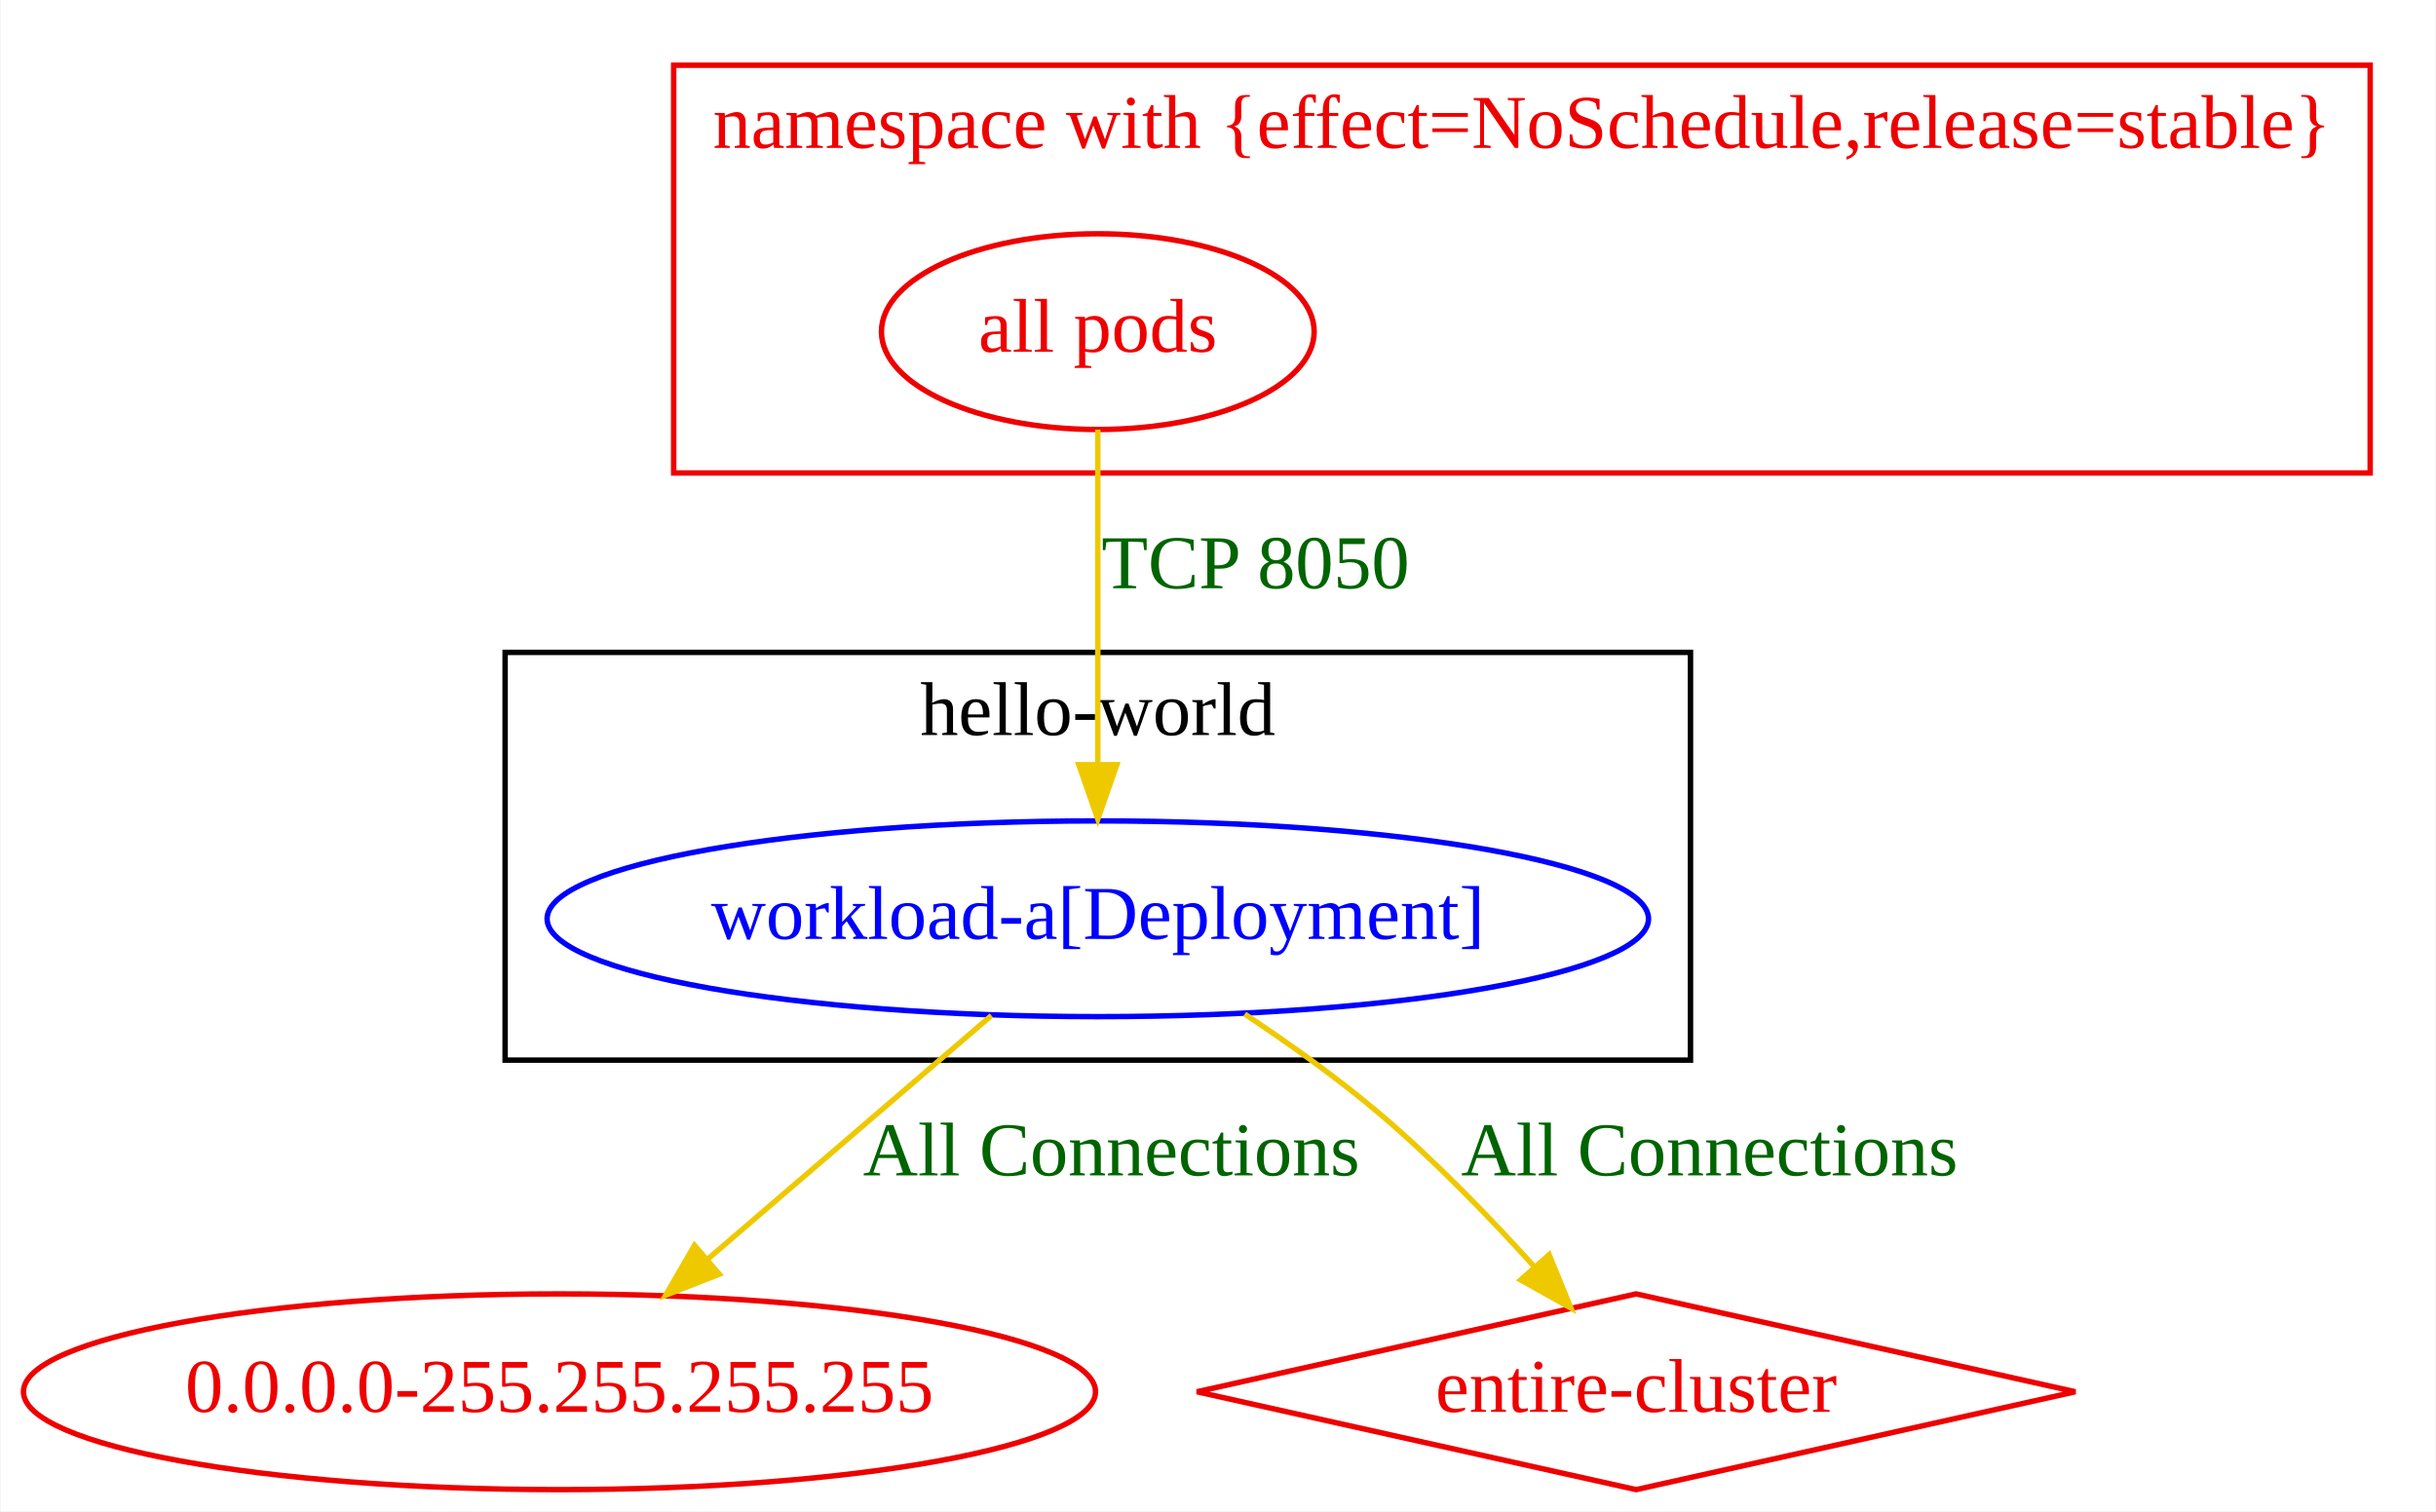
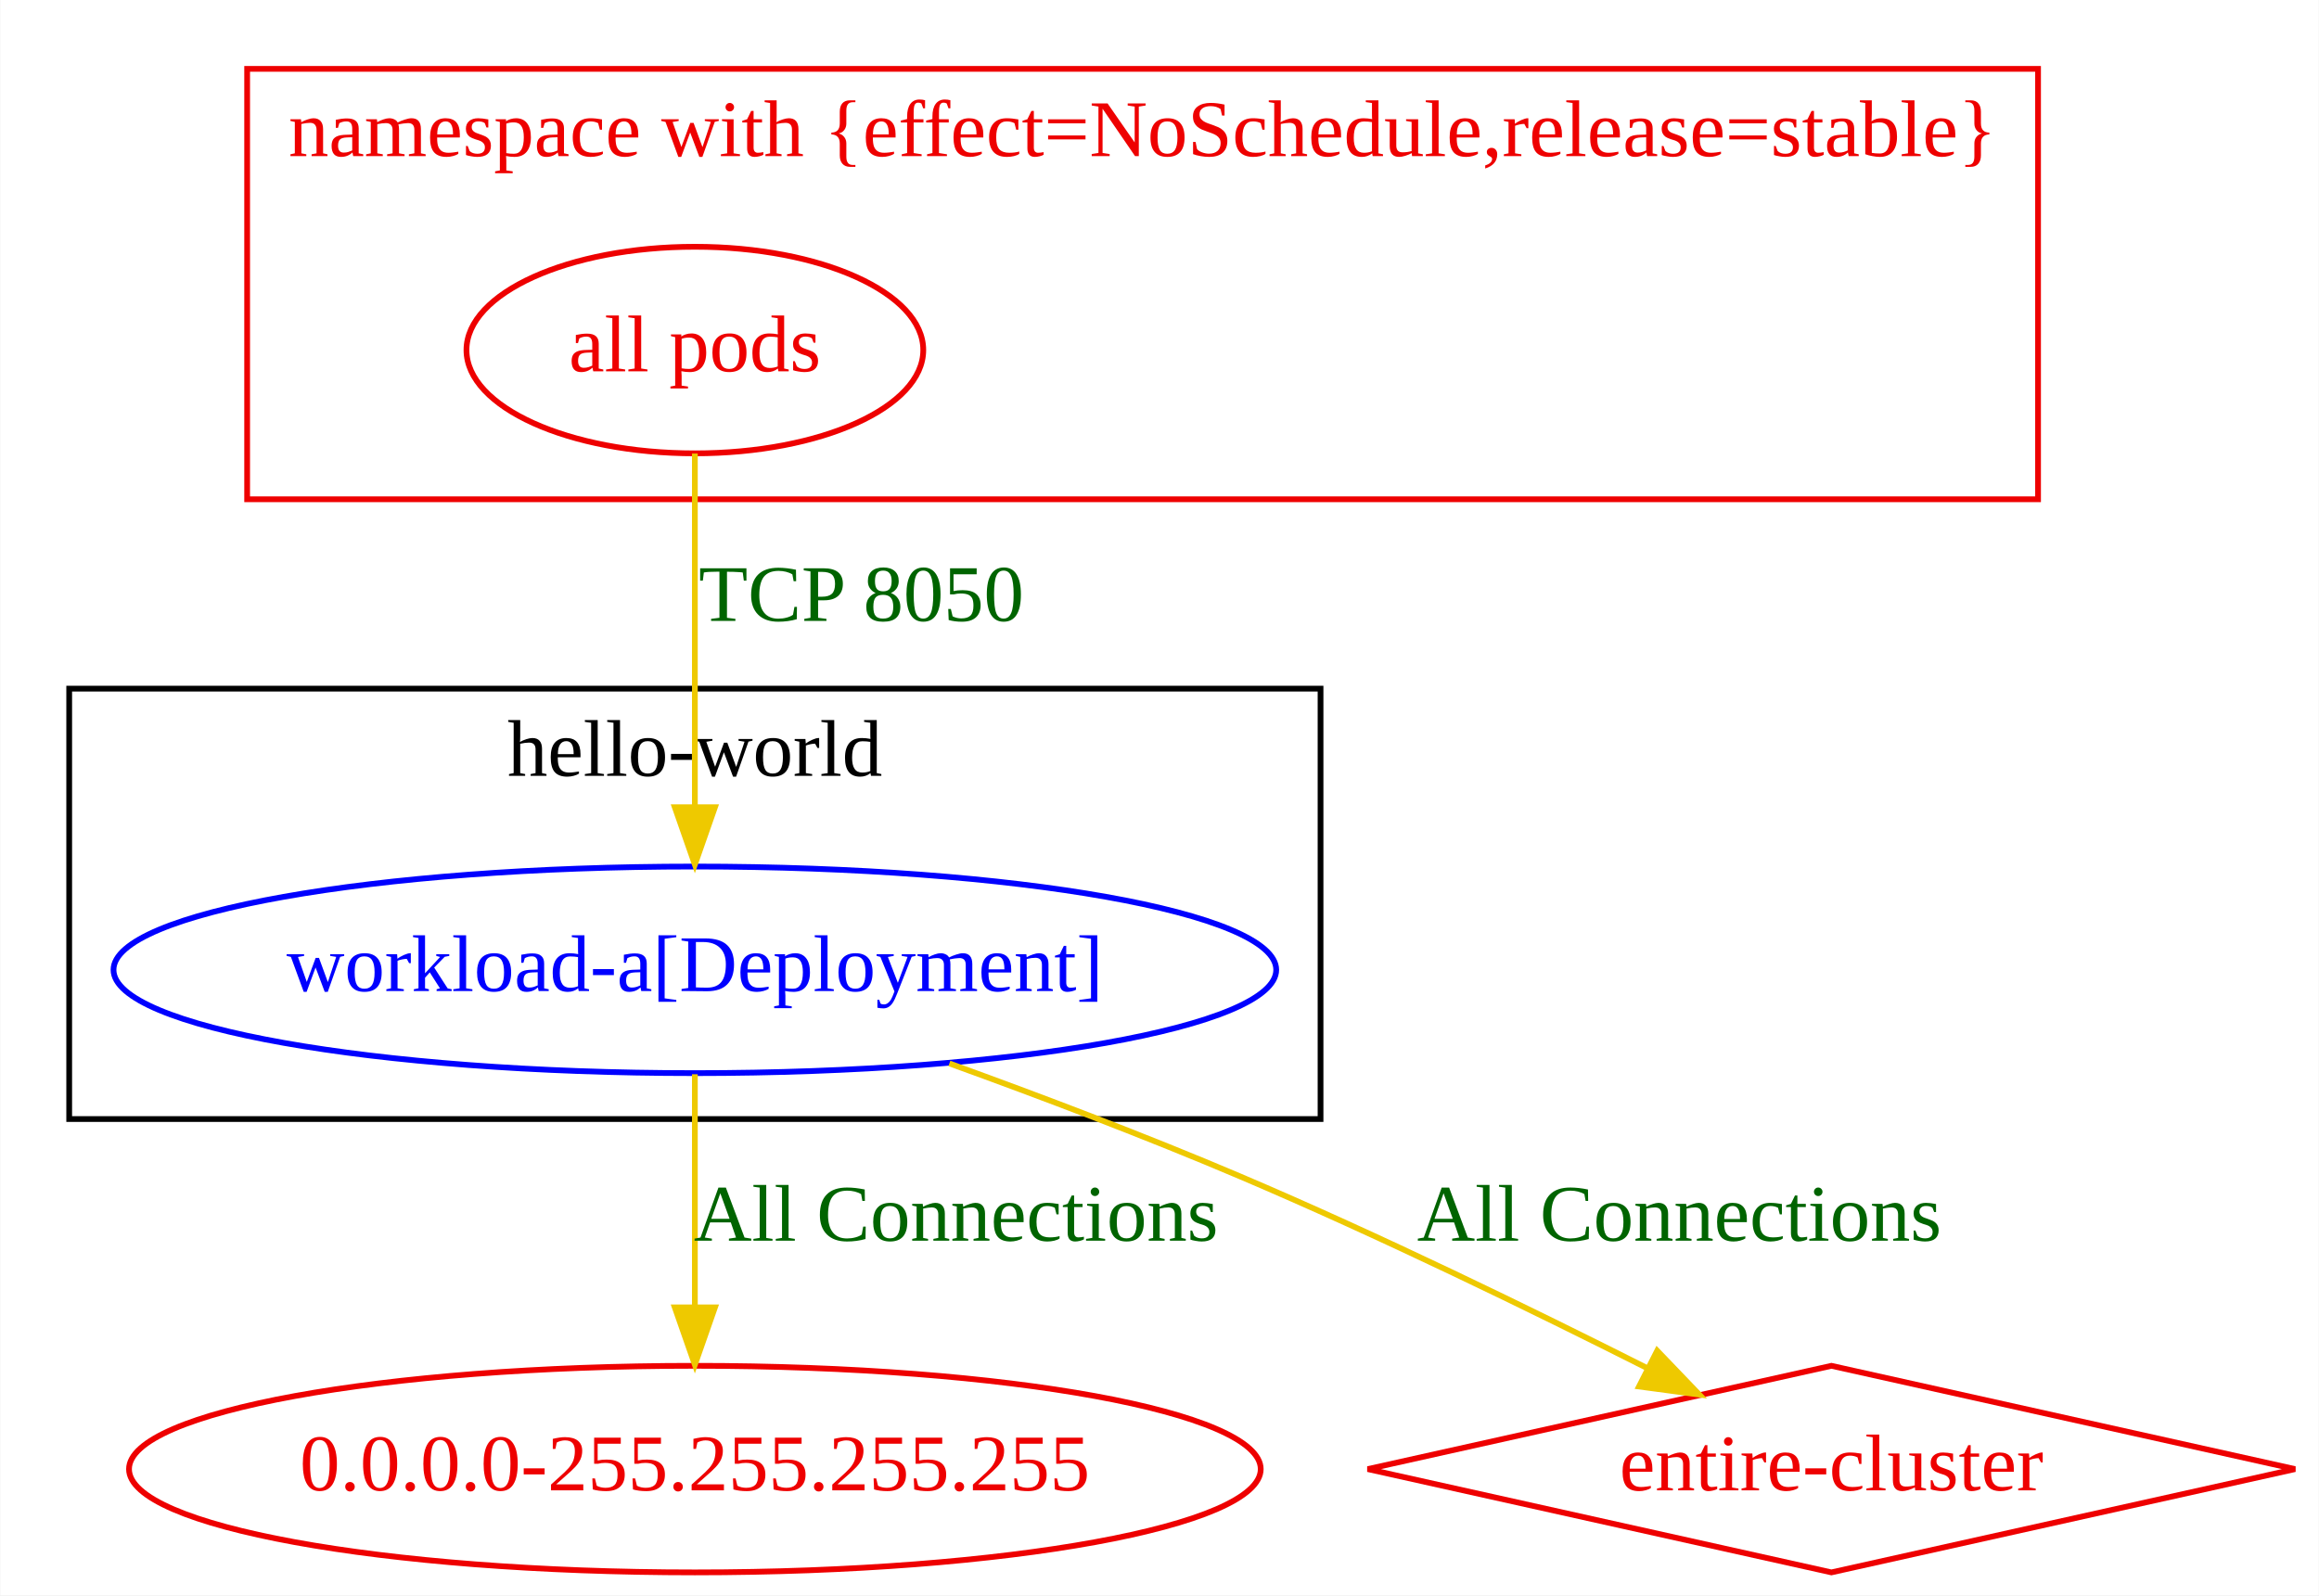
- <svg xmlns="http://www.w3.org/2000/svg" width="448pt" height="278pt" viewBox="0.00 0.00 447.79 278.00">
+ <svg xmlns="http://www.w3.org/2000/svg" width="404pt" height="278pt" viewBox="0.00 0.00 403.89 278.00">
  <g id="graph0" class="graph" transform="scale(1 1) rotate(0) translate(4 274)">
-     <polygon fill="white" stroke="transparent" points="-4,4 -4,-274 443.79,-274 443.79,4 -4,4" />
+     <polygon fill="white" stroke="transparent" points="-4,4 -4,-274 399.89,-274 399.89,4 -4,4" />
    <g id="clust1" class="cluster">
-       <polygon fill="none" stroke="black" points="88.79,-79 88.79,-154 306.79,-154 306.79,-79 88.79,-79" />
-       <text text-anchor="middle" x="197.79" y="-138.8" font-family="Times New Roman,serif" font-size="14.00">hello-world</text>
+       <polygon fill="none" stroke="black" points="8,-79 8,-154 226,-154 226,-79 8,-79" />
+       <text text-anchor="middle" x="117" y="-138.8" font-family="Times New Roman,serif" font-size="14.00">hello-world</text>
    </g>
    <g id="clust2" class="cluster">
-       <polygon fill="none" stroke="#ee0000" points="119.79,-187 119.79,-262 431.79,-262 431.79,-187 119.79,-187" />
-       <text text-anchor="middle" x="275.79" y="-246.8" font-family="Times New Roman,serif" font-size="14.00" fill="#ee0000">namespace with {effect=NoSchedule,release=stable}</text>
+       <polygon fill="none" stroke="#ee0000" points="39,-187 39,-262 351,-262 351,-187 39,-187" />
+       <text text-anchor="middle" x="195" y="-246.8" font-family="Times New Roman,serif" font-size="14.00" fill="#ee0000">namespace with {effect=NoSchedule,release=stable}</text>
    </g>
    <g id="node1" class="node">
-       <ellipse fill="none" stroke="blue" cx="197.79" cy="-105" rx="101.28" ry="18" />
-       <text text-anchor="middle" x="197.79" y="-101.3" font-family="Times New Roman,serif" font-size="14.00" fill="blue">workload-a[Deployment]</text>
+       <ellipse fill="none" stroke="blue" cx="117" cy="-105" rx="101.28" ry="18" />
+       <text text-anchor="middle" x="117" y="-101.3" font-family="Times New Roman,serif" font-size="14.00" fill="blue">workload-a[Deployment]</text>
    </g>
    <g id="node3" class="node">
-       <ellipse fill="none" stroke="#ee0000" cx="98.79" cy="-18" rx="98.58" ry="18" />
-       <text text-anchor="middle" x="98.79" y="-14.3" font-family="Times New Roman,serif" font-size="14.00" fill="#ee0000">0.0.0.0-255.255.255.255</text>
+       <ellipse fill="none" stroke="#ee0000" cx="117" cy="-18" rx="98.58" ry="18" />
+       <text text-anchor="middle" x="117" y="-14.3" font-family="Times New Roman,serif" font-size="14.00" fill="#ee0000">0.0.0.0-255.255.255.255</text>
    </g>
    <g id="edge2" class="edge">
-       <path fill="none" stroke="#eec900" d="M178.23,-87.21C163.32,-74.4 142.59,-56.61 126.05,-42.4" />
-       <polygon fill="#eec900" stroke="#eec900" points="128.18,-39.62 118.31,-35.76 123.62,-44.93 128.18,-39.62" />
-       <text text-anchor="middle" x="200.29" y="-57.8" font-family="Times New Roman,serif" font-size="14.00" fill="darkgreen">All Connections</text>
+       <path fill="none" stroke="#eec900" d="M117,-86.8C117,-75.16 117,-59.55 117,-46.24" />
+       <polygon fill="#eec900" stroke="#eec900" points="120.5,-46.18 117,-36.18 113.5,-46.18 120.5,-46.18" />
+       <text text-anchor="middle" x="162.5" y="-57.8" font-family="Times New Roman,serif" font-size="14.00" fill="darkgreen">All Connections</text>
    </g>
    <g id="node4" class="node">
-       <polygon fill="none" stroke="#ee0000" points="296.79,-36 216.02,-18 296.79,0 377.56,-18 296.79,-36" />
-       <text text-anchor="middle" x="296.79" y="-14.3" font-family="Times New Roman,serif" font-size="14.00" fill="#ee0000">entire-cluster</text>
+       <polygon fill="none" stroke="#ee0000" points="315,-36 234.23,-18 315,0 395.77,-18 315,-36" />
+       <text text-anchor="middle" x="315" y="-14.3" font-family="Times New Roman,serif" font-size="14.00" fill="#ee0000">entire-cluster</text>
    </g>
    <g id="edge3" class="edge">
-       <path fill="none" stroke="#eec900" d="M224.81,-87.47C233.11,-81.96 242.08,-75.55 249.79,-69 259.76,-60.53 269.83,-50.12 278.07,-41" />
-       <polygon fill="#eec900" stroke="#eec900" points="280.79,-43.21 284.8,-33.4 275.55,-38.57 280.79,-43.21" />
-       <text text-anchor="middle" x="310.29" y="-57.8" font-family="Times New Roman,serif" font-size="14.00" fill="darkgreen">All Connections</text>
+       <path fill="none" stroke="#eec900" d="M161.34,-88.69C177.43,-82.87 195.67,-75.95 212,-69 236.16,-58.72 262.81,-45.73 282.94,-35.58" />
+       <polygon fill="#eec900" stroke="#eec900" points="284.65,-38.63 291.99,-30.98 281.48,-32.39 284.65,-38.63" />
+       <text text-anchor="middle" x="288.5" y="-57.8" font-family="Times New Roman,serif" font-size="14.00" fill="darkgreen">All Connections</text>
    </g>
    <g id="node2" class="node">
-       <ellipse fill="none" stroke="#ee0000" cx="197.79" cy="-213" rx="39.79" ry="18" />
-       <text text-anchor="middle" x="197.79" y="-209.3" font-family="Times New Roman,serif" font-size="14.00" fill="#ee0000">all pods</text>
+       <ellipse fill="none" stroke="#ee0000" cx="117" cy="-213" rx="39.79" ry="18" />
+       <text text-anchor="middle" x="117" y="-209.3" font-family="Times New Roman,serif" font-size="14.00" fill="#ee0000">all pods</text>
    </g>
    <g id="edge1" class="edge">
-       <path fill="none" stroke="#eec900" d="M197.79,-194.97C197.79,-178.38 197.79,-152.88 197.79,-133.43" />
-       <polygon fill="#eec900" stroke="#eec900" points="201.29,-133.34 197.79,-123.34 194.29,-133.34 201.29,-133.34" />
-       <text text-anchor="middle" x="226.79" y="-165.8" font-family="Times New Roman,serif" font-size="14.00" fill="darkgreen">TCP 8050</text>
+       <path fill="none" stroke="#eec900" d="M117,-194.97C117,-178.38 117,-152.88 117,-133.43" />
+       <polygon fill="#eec900" stroke="#eec900" points="120.5,-133.34 117,-123.34 113.5,-133.34 120.5,-133.34" />
+       <text text-anchor="middle" x="146" y="-165.8" font-family="Times New Roman,serif" font-size="14.00" fill="darkgreen">TCP 8050</text>
    </g>
  </g>
</svg>
